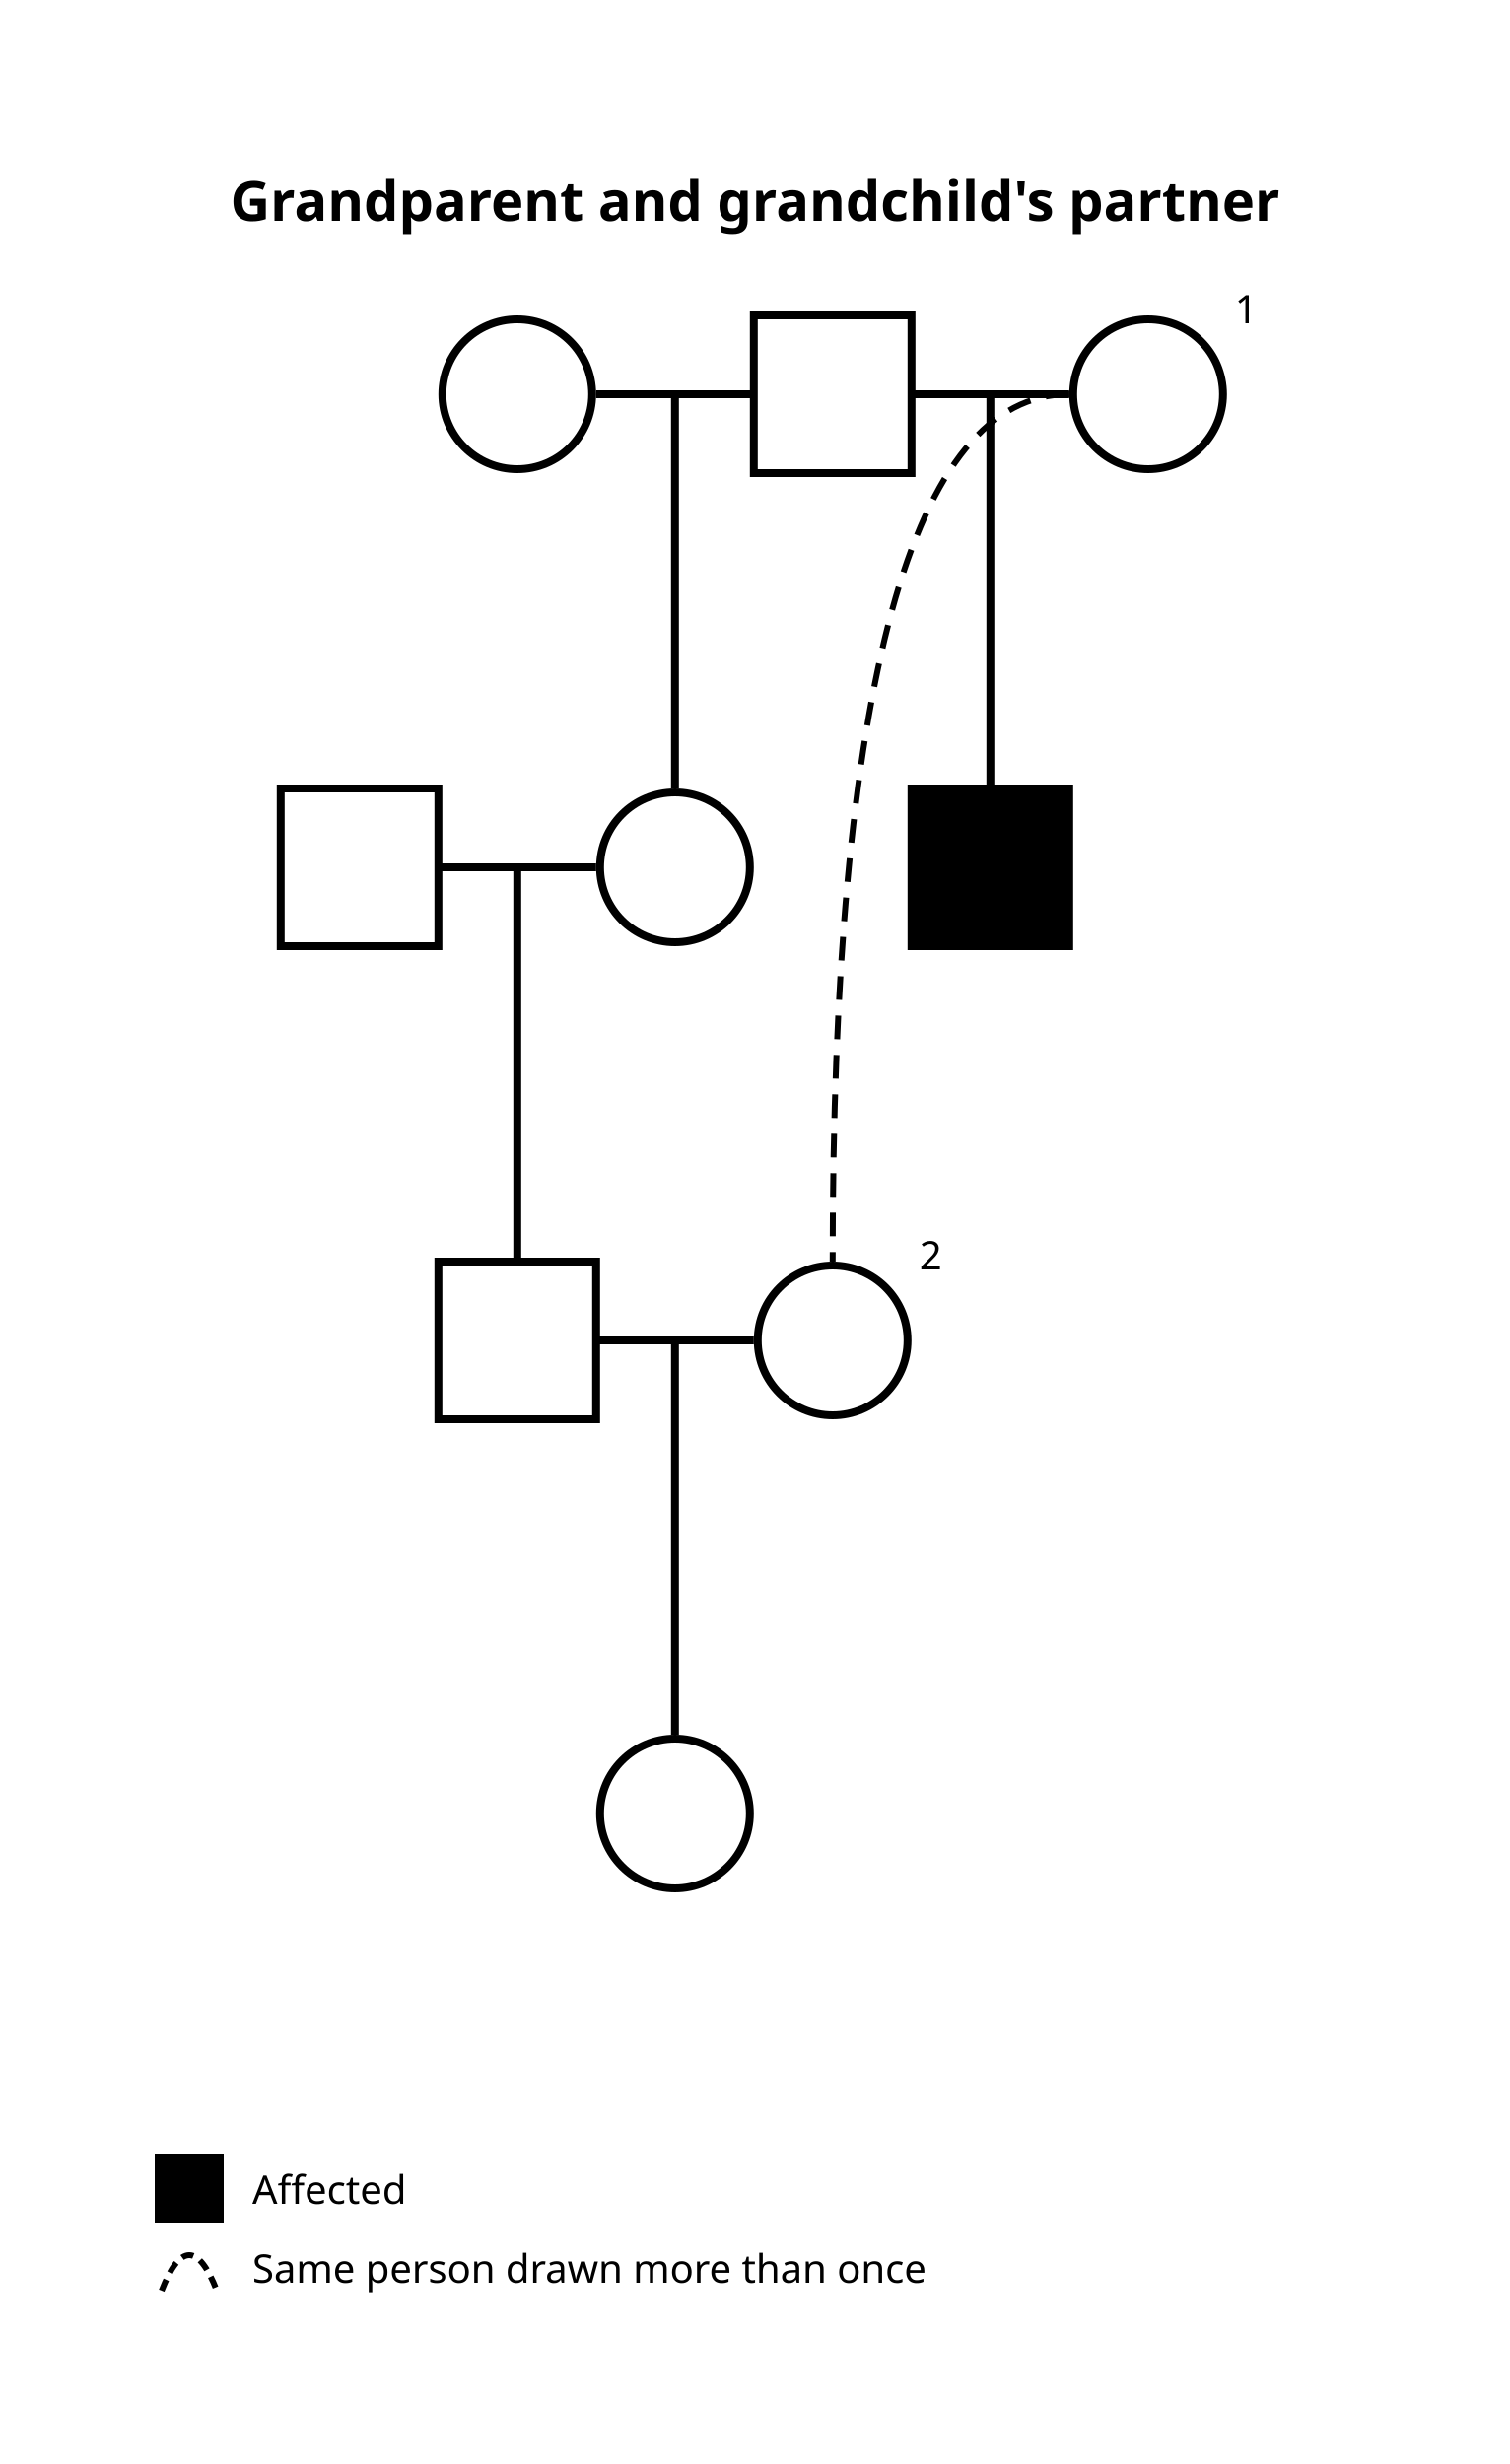
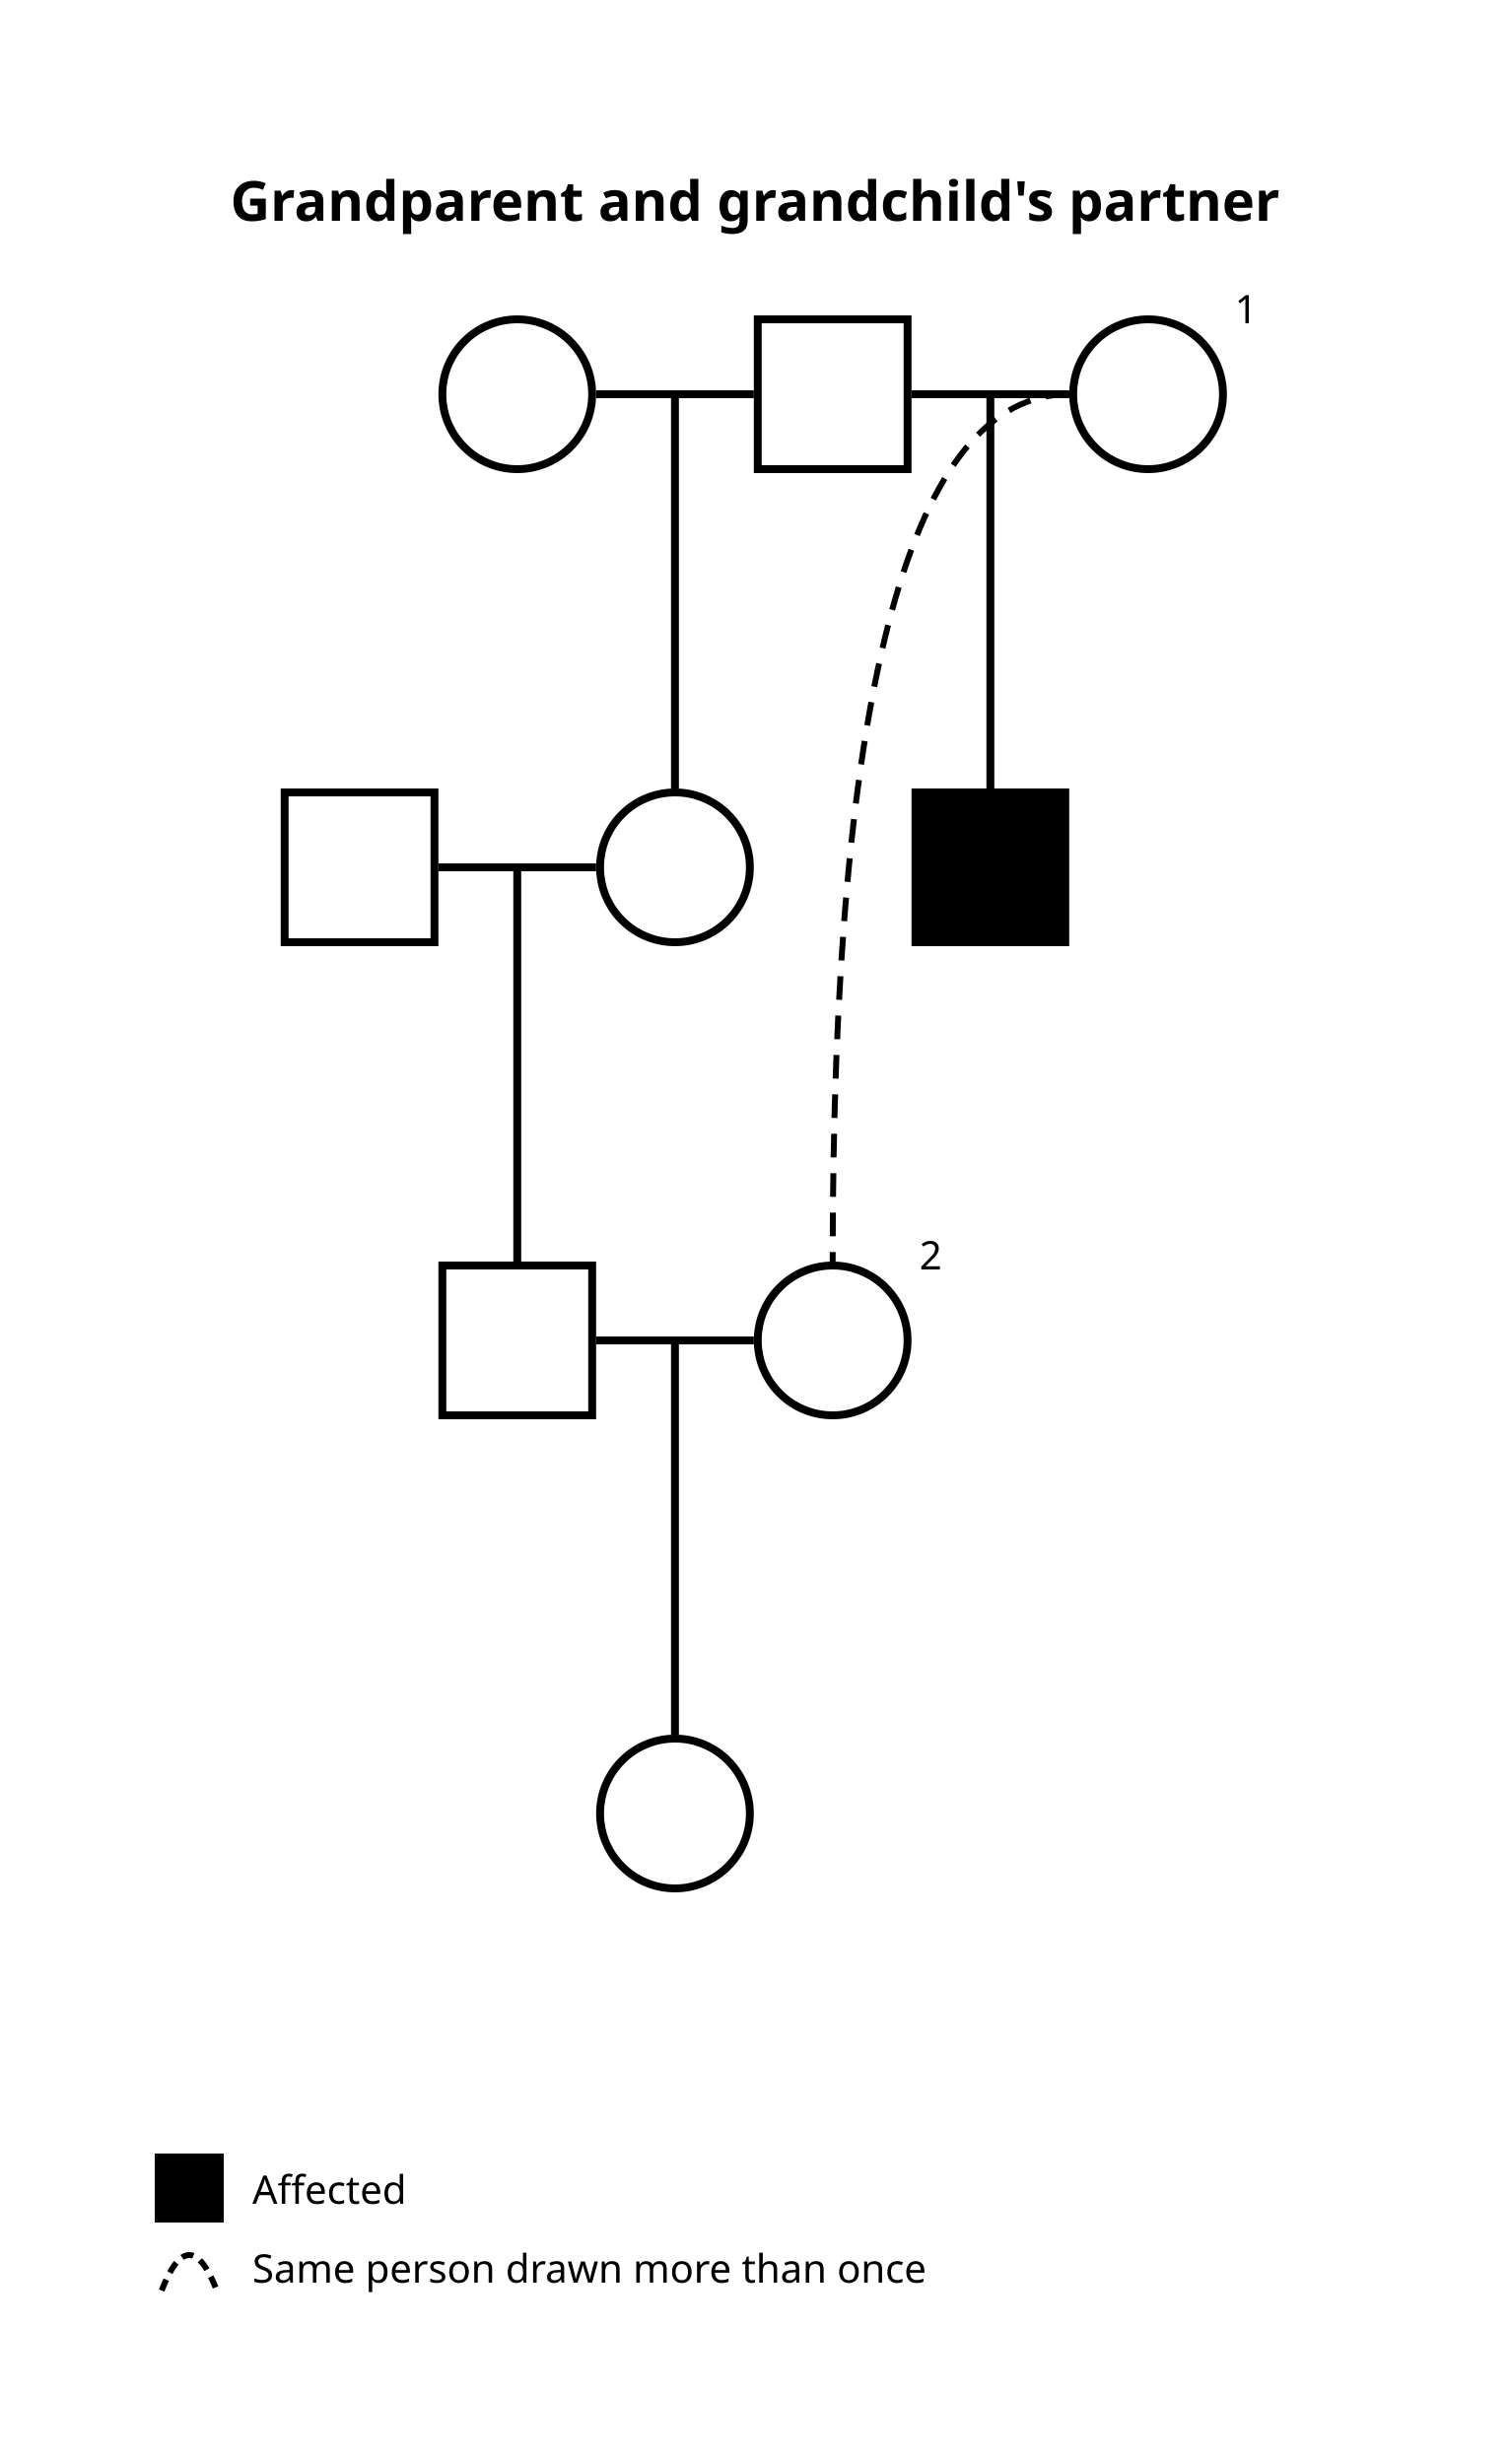
<svg xmlns="http://www.w3.org/2000/svg" width="383" height="625" viewBox="0 0 383 625">
  <defs>
    <marker id="proband-arrowhead" markerWidth="6" markerHeight="6" refX="6" refY="3" orient="auto">
      <path d="M 0 0 L 6 3 L 0 6 Z" fill="black" />
    </marker>
  </defs>
  <rect width="383" height="625" fill="white" />
  <text class="chart-title" x="191.5" y="56" text-anchor="middle" font-family="sans-serif" font-size="14" font-weight="bold" fill="black">Grandparent and grandchild's partner</text>
  <g transform="translate(91.2 100)">
    <g class="couple-lines">
      <path d="M 60 0 L 100 0" stroke="black" stroke-width="2" fill="none" />
      <path d="M 140 0 L 180 0" stroke="black" stroke-width="2" fill="none" />
      <path d="M 20 120 L 60 120" stroke="black" stroke-width="2" fill="none" />
      <path d="M 60 240 L 100 240" stroke="black" stroke-width="2" fill="none" />
    </g>
    <g class="sibship-lines">
      <line x1="80" y1="0" x2="80" y2="60" stroke="black" stroke-width="2" />
      <line x1="80" y1="60" x2="80" y2="60" stroke="black" stroke-width="2" />
      <line x1="80" y1="60" x2="80" y2="100" stroke="black" stroke-width="2" />
      <line x1="160" y1="0" x2="160" y2="60" stroke="black" stroke-width="2" />
      <line x1="160" y1="60" x2="160" y2="60" stroke="black" stroke-width="2" />
      <line x1="160" y1="60" x2="160" y2="100" stroke="black" stroke-width="2" />
      <line x1="40" y1="120" x2="40" y2="180" stroke="black" stroke-width="2" />
      <line x1="40" y1="180" x2="40" y2="180" stroke="black" stroke-width="2" />
      <line x1="40" y1="180" x2="40" y2="220" stroke="black" stroke-width="2" />
      <line x1="80" y1="240" x2="80" y2="300" stroke="black" stroke-width="2" />
      <line x1="80" y1="300" x2="80" y2="300" stroke="black" stroke-width="2" />
      <line x1="80" y1="300" x2="80" y2="340" stroke="black" stroke-width="2" />
    </g>
    <g class="assisted-lines">
</g>
    <g class="duplicate-arcs">
      <path d="M 180 0 Q 120 0 120 220" stroke="black" stroke-width="1.5" stroke-dasharray="6 4" fill="none" />
    </g>
    <g class="symbols">
      <g transform="translate(40 0)">
        <circle cx="0" cy="0" r="19" stroke="black" stroke-width="2" fill="white" />
      </g>
      <g transform="translate(120 0)">
-         <rect x="-20" y="-20" width="40" height="40" stroke="black" stroke-width="2" fill="white" />
+         <rect x="-19" y="-19" width="38" height="38" stroke="black" stroke-width="2" fill="white" />
      </g>
      <g transform="translate(200 0)">
        <circle cx="0" cy="0" r="19" stroke="black" stroke-width="2" fill="white" />
        <text x="22" y="-18" font-family="sans-serif" font-size="10" fill="black">1</text>
      </g>
      <g transform="translate(0 120)">
-         <rect x="-20" y="-20" width="40" height="40" stroke="black" stroke-width="2" fill="white" />
+         <rect x="-19" y="-19" width="38" height="38" stroke="black" stroke-width="2" fill="white" />
      </g>
      <g transform="translate(80 120)">
        <circle cx="0" cy="0" r="19" stroke="black" stroke-width="2" fill="white" />
      </g>
      <g transform="translate(160 120)">
-         <rect x="-20" y="-20" width="40" height="40" stroke="black" stroke-width="2" fill="black" />
+         <rect x="-19" y="-19" width="38" height="38" stroke="black" stroke-width="2" fill="black" />
      </g>
      <g transform="translate(40 240)">
-         <rect x="-20" y="-20" width="40" height="40" stroke="black" stroke-width="2" fill="white" />
+         <rect x="-19" y="-19" width="38" height="38" stroke="black" stroke-width="2" fill="white" />
      </g>
      <g transform="translate(120 240)">
        <circle cx="0" cy="0" r="19" stroke="black" stroke-width="2" fill="white" />
        <text x="22" y="-18" font-family="sans-serif" font-size="10" fill="black">2</text>
      </g>
      <g transform="translate(80 360)">
        <circle cx="0" cy="0" r="19" stroke="black" stroke-width="2" fill="white" />
      </g>
    </g>
    <g class="labels">
</g>
    <g class="consanguinity-labels">
</g>
  </g>
  <g class="pedigree-key" transform="translate(0 545)">
    <rect x="40" y="2" width="16" height="16" fill="black" stroke="black" stroke-width="1.5" />
    <text x="64" y="14" font-family="sans-serif" font-size="10" fill="black">Affected</text>
    <path d="M 41 36 Q 48 18 55 36" fill="none" stroke="black" stroke-width="1.5" stroke-dasharray="3 2" />
    <text x="64" y="34" font-family="sans-serif" font-size="10" fill="black">Same person drawn more than once</text>
  </g>
</svg>
